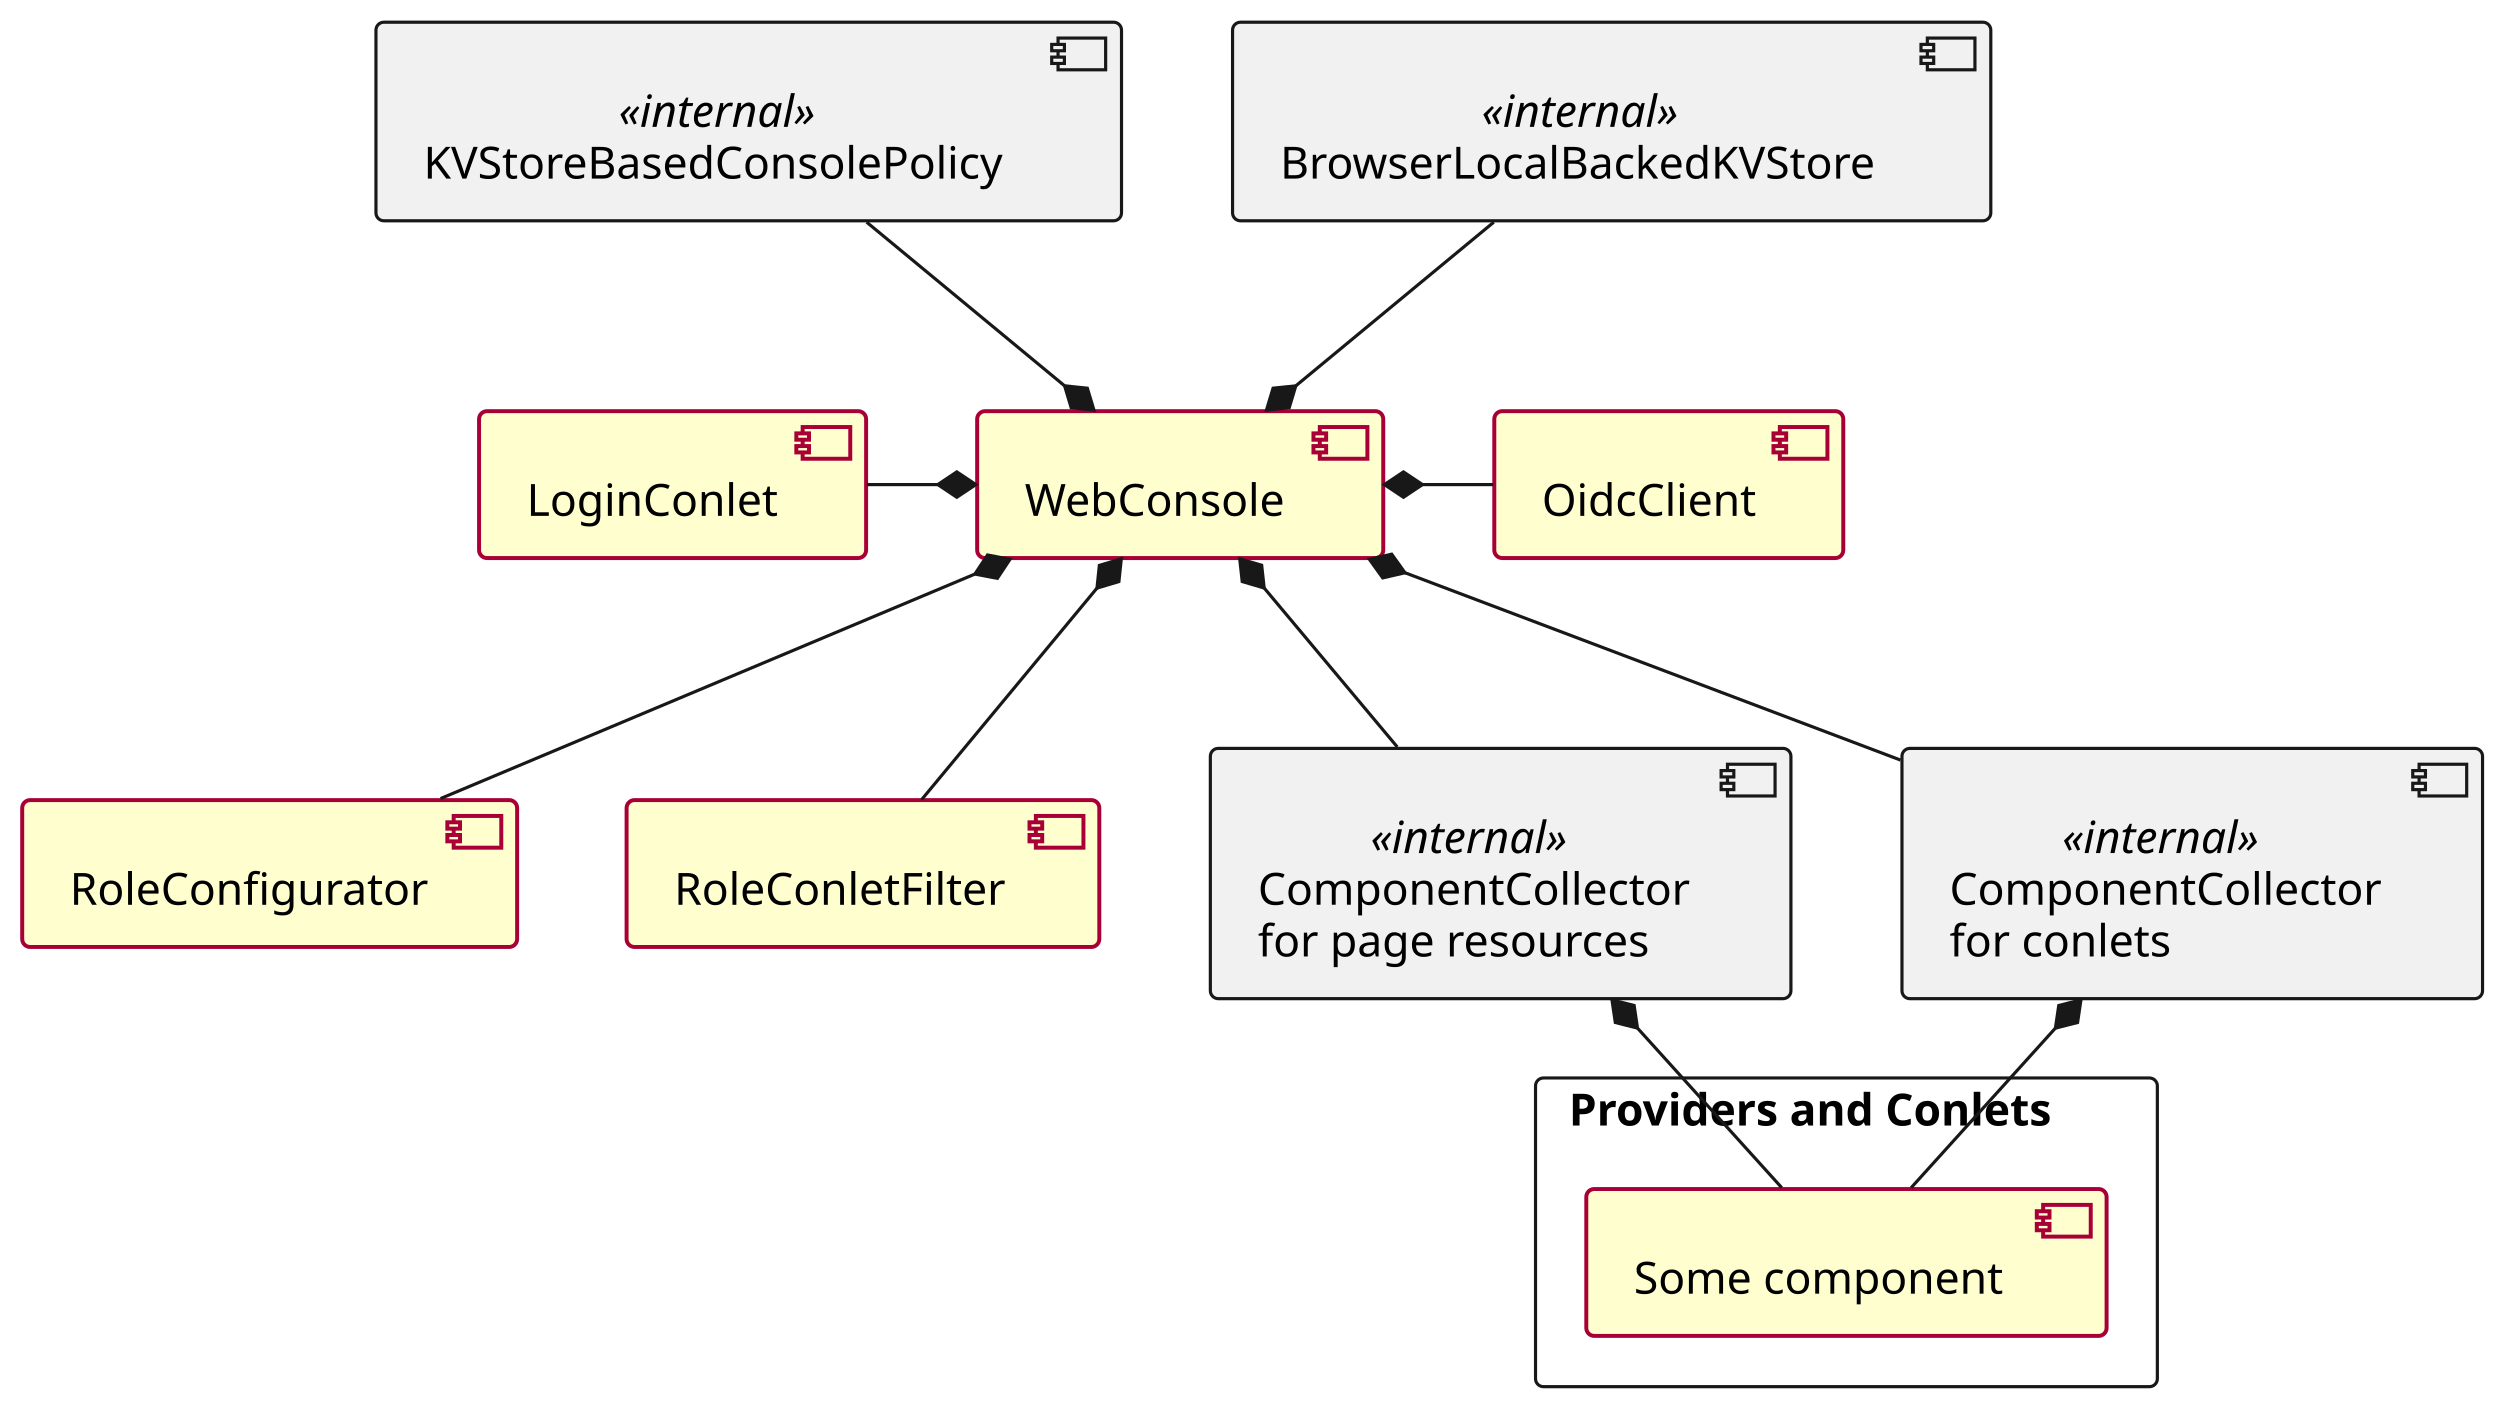
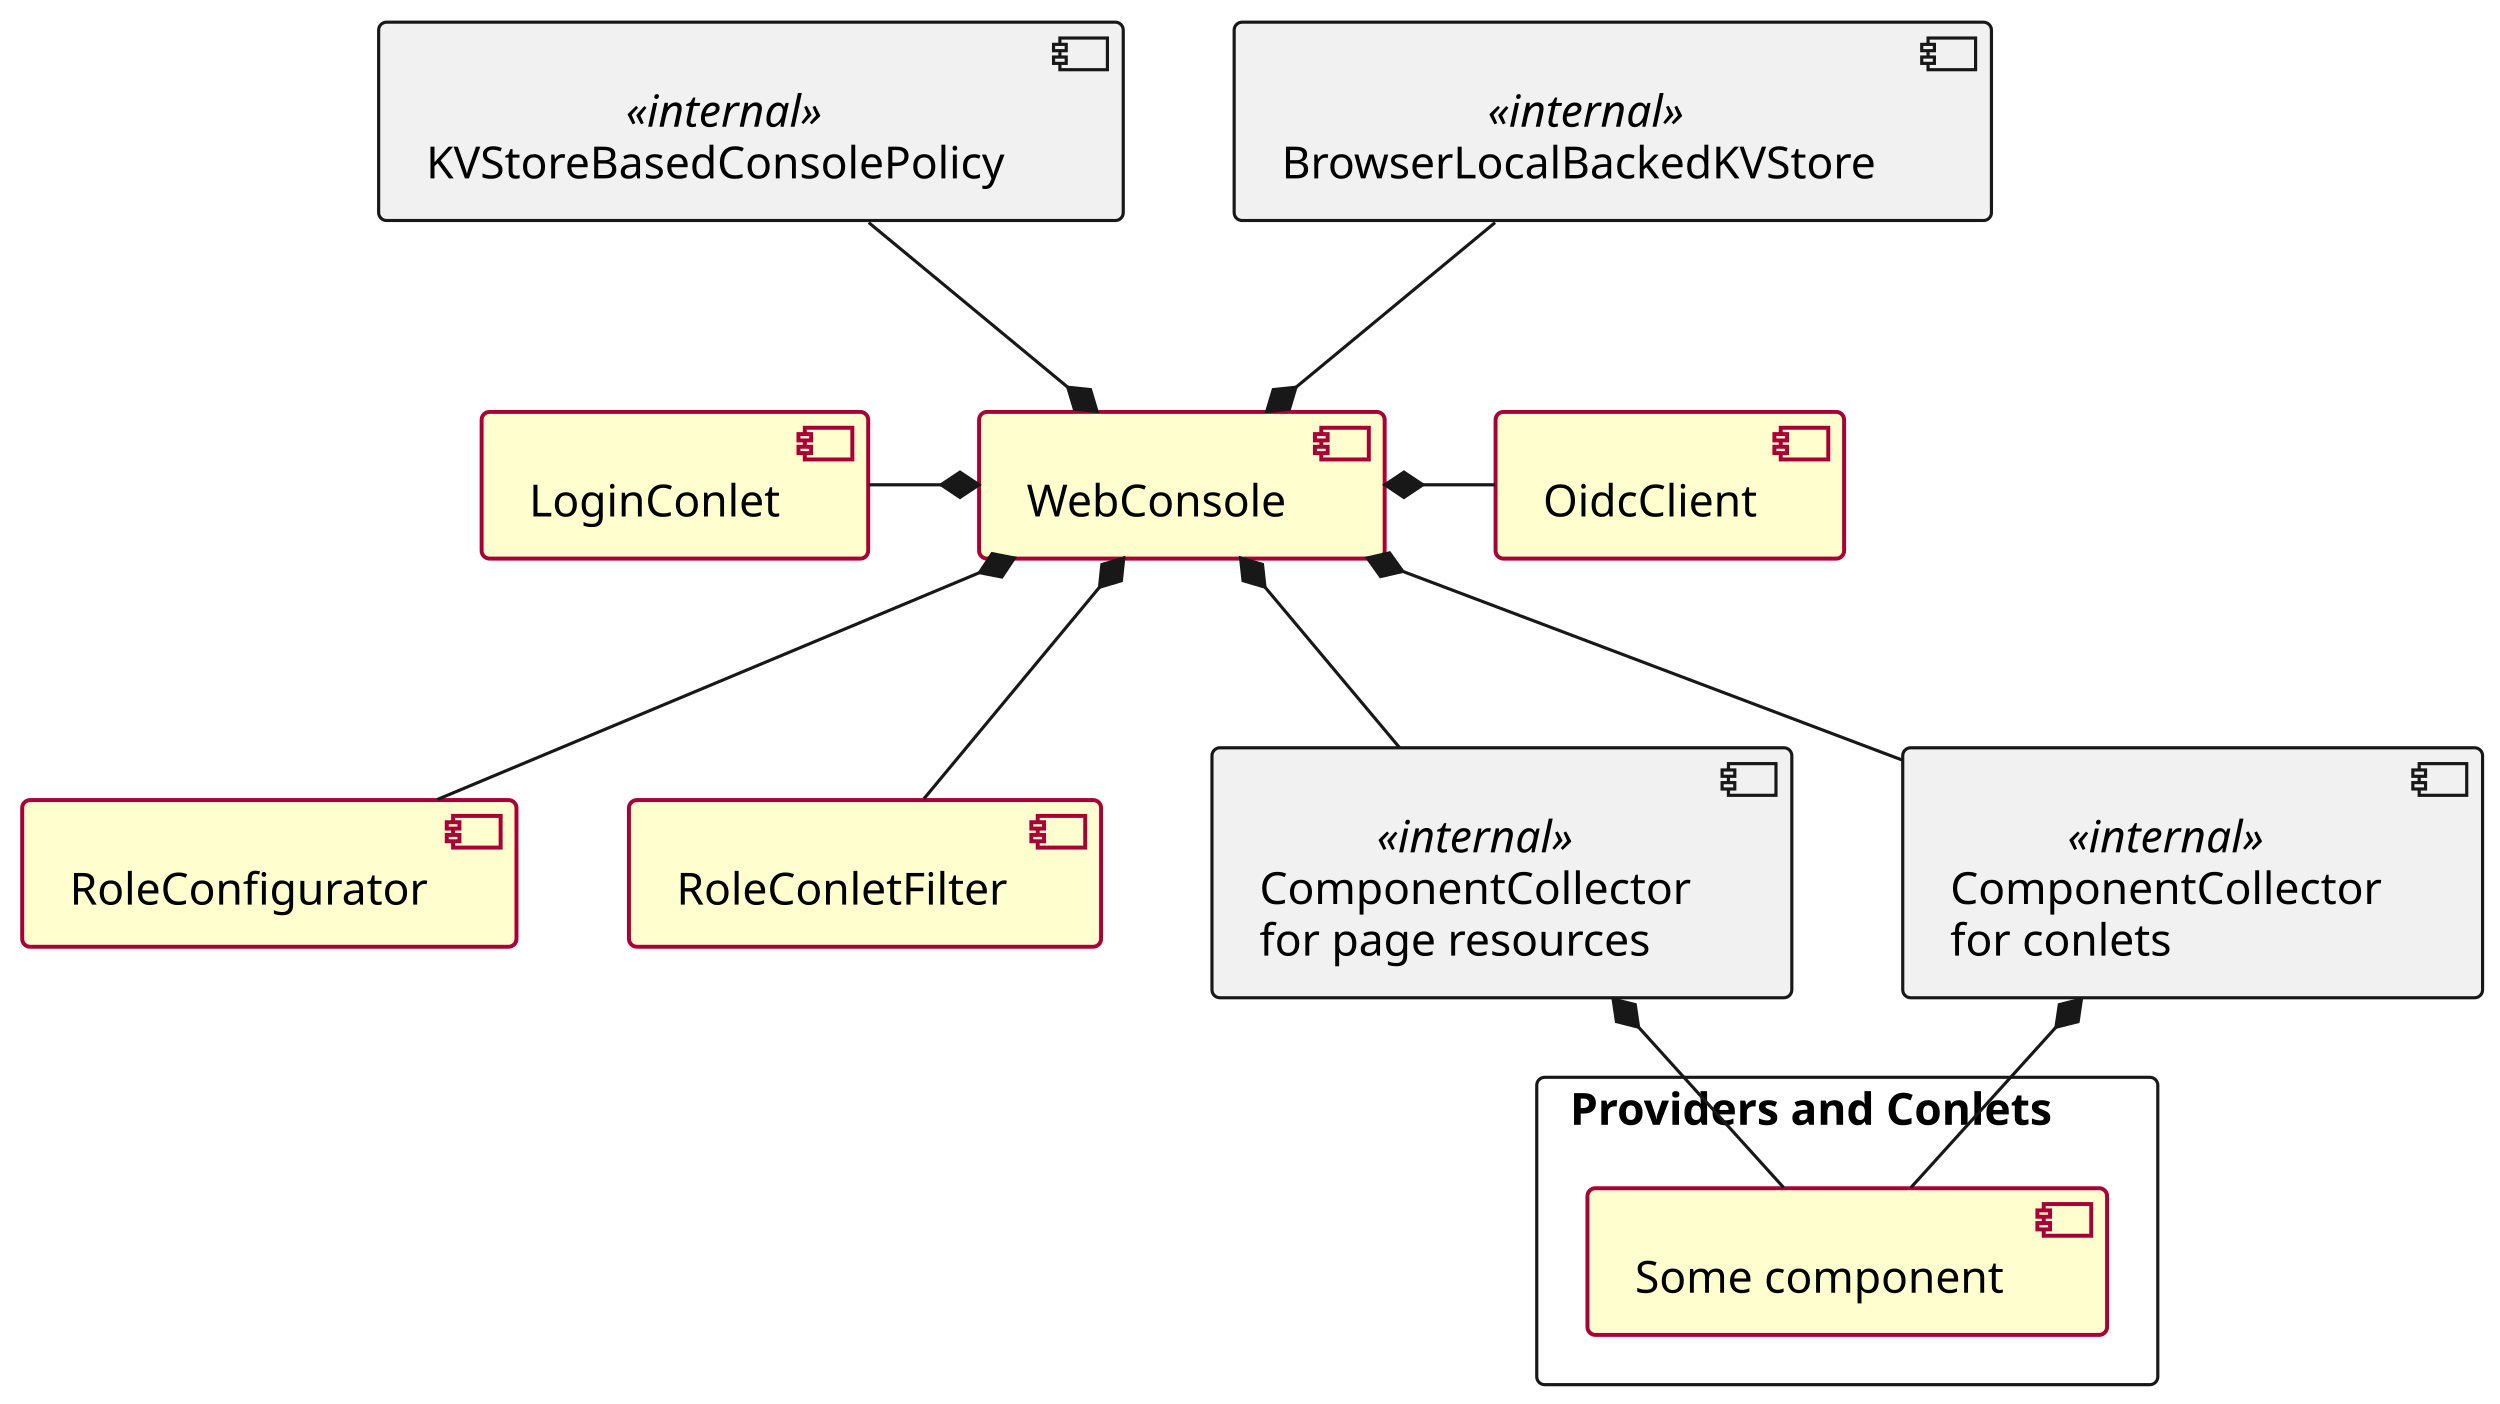
- <svg xmlns="http://www.w3.org/2000/svg" contentStyleType="text/css" height="443px" preserveAspectRatio="none" style="width:788px;height:443px;background:#FFFFFF;" version="1.1" viewBox="0 0 788 443" width="788px" zoomAndPan="magnify">
+ <svg xmlns="http://www.w3.org/2000/svg" contentStyleType="text/css" height="443px" preserveAspectRatio="none" style="width:789px;height:443px;background:#FFFFFF;" version="1.1" viewBox="0 0 789 443" width="789px" zoomAndPan="magnify">
  <defs />
  <g>
    <g id="cluster_Providers and Conlets">
-       <rect fill="none" height="97.3" rx="2.5" ry="2.5" style="stroke:#181818;stroke-width:1.0;" width="196" x="484" y="339.78" />
-       <text fill="#000000" font-family="sans-serif" font-size="14" font-weight="bold" lengthAdjust="spacing" textLength="175" x="494.5" y="354.775">Providers and Conlets</text>
+       <rect fill="none" height="97" rx="2.5" ry="2.5" style="stroke:#181818;stroke-width:1.0;" width="196" x="485" y="340" />
+       <text fill="#000000" font-family="sans-serif" font-size="14" font-weight="bold" lengthAdjust="spacing" textLength="175" x="495.5" y="354.995">Providers and Conlets</text>
    </g>
    <g id="elem_Some component">
-       <rect fill="#FEFECE" height="46.297" rx="2.5" ry="2.5" style="stroke:#A80036;stroke-width:1.25;" width="164" x="500" y="374.78" />
-       <rect fill="#FEFECE" height="10" style="stroke:#A80036;stroke-width:1.25;" width="15" x="644" y="379.78" />
-       <rect fill="#FEFECE" height="2" style="stroke:#A80036;stroke-width:1.25;" width="4" x="642" y="381.78" />
-       <rect fill="#FEFECE" height="2" style="stroke:#A80036;stroke-width:1.25;" width="4" x="642" y="385.78" />
-       <text fill="#000000" font-family="sans-serif" font-size="14" lengthAdjust="spacing" textLength="124" x="515" y="407.775">Some component</text>
+       <rect fill="#FEFECE" height="46.297" rx="2.5" ry="2.5" style="stroke:#A80036;stroke-width:1.25;" width="164" x="501" y="375" />
+       <rect fill="#FEFECE" height="10" style="stroke:#A80036;stroke-width:1.25;" width="15" x="645" y="380" />
+       <rect fill="#FEFECE" height="2" style="stroke:#A80036;stroke-width:1.25;" width="4" x="643" y="382" />
+       <rect fill="#FEFECE" height="2" style="stroke:#A80036;stroke-width:1.25;" width="4" x="643" y="386" />
+       <text fill="#000000" font-family="sans-serif" font-size="14" lengthAdjust="spacing" textLength="124" x="516" y="407.995">Some component</text>
    </g>
    <g id="elem_BrowserLocalBackedKVStore">
-       <rect fill="#F1F1F1" height="62.594" rx="2.5" ry="2.5" style="stroke:#181818;stroke-width:1.0;" width="239" x="388.5" y="7" />
-       <rect fill="#F1F1F1" height="10" style="stroke:#181818;stroke-width:1.0;" width="15" x="607.5" y="12" />
-       <rect fill="#F1F1F1" height="2" style="stroke:#181818;stroke-width:1.0;" width="4" x="605.5" y="14" />
-       <rect fill="#F1F1F1" height="2" style="stroke:#181818;stroke-width:1.0;" width="4" x="605.5" y="18" />
-       <text fill="#000000" font-family="sans-serif" font-size="14" font-style="italic" lengthAdjust="spacing" textLength="72" x="467" y="39.995">«internal»</text>
-       <text fill="#000000" font-family="sans-serif" font-size="14" lengthAdjust="spacing" textLength="199" x="403.5" y="56.292">BrowserLocalBackedKVStore</text>
+       <rect fill="#F1F1F1" height="62.594" rx="2.5" ry="2.5" style="stroke:#181818;stroke-width:1.0;" width="239" x="389.5" y="7" />
+       <rect fill="#F1F1F1" height="10" style="stroke:#181818;stroke-width:1.0;" width="15" x="608.5" y="12" />
+       <rect fill="#F1F1F1" height="2" style="stroke:#181818;stroke-width:1.0;" width="4" x="606.5" y="14" />
+       <rect fill="#F1F1F1" height="2" style="stroke:#181818;stroke-width:1.0;" width="4" x="606.5" y="18" />
+       <text fill="#000000" font-family="sans-serif" font-size="14" font-style="italic" lengthAdjust="spacing" textLength="69" x="469.5" y="39.995">«internal»</text>
+       <text fill="#000000" font-family="sans-serif" font-size="14" lengthAdjust="spacing" textLength="199" x="404.5" y="56.292">BrowserLocalBackedKVStore</text>
    </g>
    <g id="elem_WebConsole">
-       <rect fill="#FEFECE" height="46.297" rx="2.5" ry="2.5" style="stroke:#A80036;stroke-width:1.25;" width="128" x="308" y="129.6" />
-       <rect fill="#FEFECE" height="10" style="stroke:#A80036;stroke-width:1.25;" width="15" x="416" y="134.6" />
-       <rect fill="#FEFECE" height="2" style="stroke:#A80036;stroke-width:1.25;" width="4" x="414" y="136.6" />
-       <rect fill="#FEFECE" height="2" style="stroke:#A80036;stroke-width:1.25;" width="4" x="414" y="140.6" />
-       <text fill="#000000" font-family="sans-serif" font-size="14" lengthAdjust="spacing" textLength="88" x="323" y="162.595">WebConsole</text>
+       <rect fill="#FEFECE" height="46.297" rx="2.5" ry="2.5" style="stroke:#A80036;stroke-width:1.25;" width="128" x="309" y="130" />
+       <rect fill="#FEFECE" height="10" style="stroke:#A80036;stroke-width:1.25;" width="15" x="417" y="135" />
+       <rect fill="#FEFECE" height="2" style="stroke:#A80036;stroke-width:1.25;" width="4" x="415" y="137" />
+       <rect fill="#FEFECE" height="2" style="stroke:#A80036;stroke-width:1.25;" width="4" x="415" y="141" />
+       <text fill="#000000" font-family="sans-serif" font-size="14" lengthAdjust="spacing" textLength="88" x="324" y="162.995">WebConsole</text>
    </g>
    <g id="elem_KVStoreBasedConsolePolicy">
-       <rect fill="#F1F1F1" height="62.594" rx="2.5" ry="2.5" style="stroke:#181818;stroke-width:1.0;" width="235" x="118.5" y="7" />
-       <rect fill="#F1F1F1" height="10" style="stroke:#181818;stroke-width:1.0;" width="15" x="333.5" y="12" />
-       <rect fill="#F1F1F1" height="2" style="stroke:#181818;stroke-width:1.0;" width="4" x="331.5" y="14" />
-       <rect fill="#F1F1F1" height="2" style="stroke:#181818;stroke-width:1.0;" width="4" x="331.5" y="18" />
-       <text fill="#000000" font-family="sans-serif" font-size="14" font-style="italic" lengthAdjust="spacing" textLength="72" x="195" y="39.995">«internal»</text>
-       <text fill="#000000" font-family="sans-serif" font-size="14" lengthAdjust="spacing" textLength="195" x="133.5" y="56.292">KVStoreBasedConsolePolicy</text>
+       <rect fill="#F1F1F1" height="62.594" rx="2.5" ry="2.5" style="stroke:#181818;stroke-width:1.0;" width="235" x="119.5" y="7" />
+       <rect fill="#F1F1F1" height="10" style="stroke:#181818;stroke-width:1.0;" width="15" x="334.5" y="12" />
+       <rect fill="#F1F1F1" height="2" style="stroke:#181818;stroke-width:1.0;" width="4" x="332.5" y="14" />
+       <rect fill="#F1F1F1" height="2" style="stroke:#181818;stroke-width:1.0;" width="4" x="332.5" y="18" />
+       <text fill="#000000" font-family="sans-serif" font-size="14" font-style="italic" lengthAdjust="spacing" textLength="69" x="197.5" y="39.995">«internal»</text>
+       <text fill="#000000" font-family="sans-serif" font-size="14" lengthAdjust="spacing" textLength="195" x="134.5" y="56.292">KVStoreBasedConsolePolicy</text>
    </g>
    <g id="elem_RoleConfigurator">
-       <rect fill="#FEFECE" height="46.297" rx="2.5" ry="2.5" style="stroke:#A80036;stroke-width:1.25;" width="156" x="7" y="252.19" />
-       <rect fill="#FEFECE" height="10" style="stroke:#A80036;stroke-width:1.25;" width="15" x="143" y="257.19" />
-       <rect fill="#FEFECE" height="2" style="stroke:#A80036;stroke-width:1.25;" width="4" x="141" y="259.19" />
-       <rect fill="#FEFECE" height="2" style="stroke:#A80036;stroke-width:1.25;" width="4" x="141" y="263.19" />
-       <text fill="#000000" font-family="sans-serif" font-size="14" lengthAdjust="spacing" textLength="116" x="22" y="285.185">RoleConfigurator</text>
+       <rect fill="#FEFECE" height="46.297" rx="2.5" ry="2.5" style="stroke:#A80036;stroke-width:1.25;" width="156" x="7" y="252.5" />
+       <rect fill="#FEFECE" height="10" style="stroke:#A80036;stroke-width:1.25;" width="15" x="143" y="257.5" />
+       <rect fill="#FEFECE" height="2" style="stroke:#A80036;stroke-width:1.25;" width="4" x="141" y="259.5" />
+       <rect fill="#FEFECE" height="2" style="stroke:#A80036;stroke-width:1.25;" width="4" x="141" y="263.5" />
+       <text fill="#000000" font-family="sans-serif" font-size="14" lengthAdjust="spacing" textLength="116" x="22" y="285.495">RoleConfigurator</text>
    </g>
    <g id="elem_RoleConletFilter">
-       <rect fill="#FEFECE" height="46.297" rx="2.5" ry="2.5" style="stroke:#A80036;stroke-width:1.25;" width="149" x="197.5" y="252.19" />
-       <rect fill="#FEFECE" height="10" style="stroke:#A80036;stroke-width:1.25;" width="15" x="326.5" y="257.19" />
-       <rect fill="#FEFECE" height="2" style="stroke:#A80036;stroke-width:1.25;" width="4" x="324.5" y="259.19" />
-       <rect fill="#FEFECE" height="2" style="stroke:#A80036;stroke-width:1.25;" width="4" x="324.5" y="263.19" />
-       <text fill="#000000" font-family="sans-serif" font-size="14" lengthAdjust="spacing" textLength="109" x="212.5" y="285.185">RoleConletFilter</text>
+       <rect fill="#FEFECE" height="46.297" rx="2.5" ry="2.5" style="stroke:#A80036;stroke-width:1.25;" width="149" x="198.5" y="252.5" />
+       <rect fill="#FEFECE" height="10" style="stroke:#A80036;stroke-width:1.25;" width="15" x="327.5" y="257.5" />
+       <rect fill="#FEFECE" height="2" style="stroke:#A80036;stroke-width:1.25;" width="4" x="325.5" y="259.5" />
+       <rect fill="#FEFECE" height="2" style="stroke:#A80036;stroke-width:1.25;" width="4" x="325.5" y="263.5" />
+       <text fill="#000000" font-family="sans-serif" font-size="14" lengthAdjust="spacing" textLength="109" x="213.5" y="285.495">RoleConletFilter</text>
    </g>
    <g id="elem_LoginConlet">
-       <rect fill="#FEFECE" height="46.297" rx="2.5" ry="2.5" style="stroke:#A80036;stroke-width:1.25;" width="122" x="151" y="129.6" />
-       <rect fill="#FEFECE" height="10" style="stroke:#A80036;stroke-width:1.25;" width="15" x="253" y="134.6" />
-       <rect fill="#FEFECE" height="2" style="stroke:#A80036;stroke-width:1.25;" width="4" x="251" y="136.6" />
-       <rect fill="#FEFECE" height="2" style="stroke:#A80036;stroke-width:1.25;" width="4" x="251" y="140.6" />
-       <text fill="#000000" font-family="sans-serif" font-size="14" lengthAdjust="spacing" textLength="82" x="166" y="162.595">LoginConlet</text>
+       <rect fill="#FEFECE" height="46.297" rx="2.5" ry="2.5" style="stroke:#A80036;stroke-width:1.25;" width="122" x="152" y="130" />
+       <rect fill="#FEFECE" height="10" style="stroke:#A80036;stroke-width:1.25;" width="15" x="254" y="135" />
+       <rect fill="#FEFECE" height="2" style="stroke:#A80036;stroke-width:1.25;" width="4" x="252" y="137" />
+       <rect fill="#FEFECE" height="2" style="stroke:#A80036;stroke-width:1.25;" width="4" x="252" y="141" />
+       <text fill="#000000" font-family="sans-serif" font-size="14" lengthAdjust="spacing" textLength="82" x="167" y="162.995">LoginConlet</text>
    </g>
    <g id="elem_OidcClient">
-       <rect fill="#FEFECE" height="46.297" rx="2.5" ry="2.5" style="stroke:#A80036;stroke-width:1.25;" width="110" x="471" y="129.6" />
-       <rect fill="#FEFECE" height="10" style="stroke:#A80036;stroke-width:1.25;" width="15" x="561" y="134.6" />
-       <rect fill="#FEFECE" height="2" style="stroke:#A80036;stroke-width:1.25;" width="4" x="559" y="136.6" />
-       <rect fill="#FEFECE" height="2" style="stroke:#A80036;stroke-width:1.25;" width="4" x="559" y="140.6" />
-       <text fill="#000000" font-family="sans-serif" font-size="14" lengthAdjust="spacing" textLength="70" x="486" y="162.595">OidcClient</text>
+       <rect fill="#FEFECE" height="46.297" rx="2.5" ry="2.5" style="stroke:#A80036;stroke-width:1.25;" width="110" x="472" y="130" />
+       <rect fill="#FEFECE" height="10" style="stroke:#A80036;stroke-width:1.25;" width="15" x="562" y="135" />
+       <rect fill="#FEFECE" height="2" style="stroke:#A80036;stroke-width:1.25;" width="4" x="560" y="137" />
+       <rect fill="#FEFECE" height="2" style="stroke:#A80036;stroke-width:1.25;" width="4" x="560" y="141" />
+       <text fill="#000000" font-family="sans-serif" font-size="14" lengthAdjust="spacing" textLength="70" x="487" y="162.995">OidcClient</text>
    </g>
    <g id="elem_cpr">
-       <rect fill="#F1F1F1" height="78.891" rx="2.5" ry="2.5" style="stroke:#181818;stroke-width:1.0;" width="183" x="381.5" y="235.89" />
-       <rect fill="#F1F1F1" height="10" style="stroke:#181818;stroke-width:1.0;" width="15" x="544.5" y="240.89" />
-       <rect fill="#F1F1F1" height="2" style="stroke:#181818;stroke-width:1.0;" width="4" x="542.5" y="242.89" />
-       <rect fill="#F1F1F1" height="2" style="stroke:#181818;stroke-width:1.0;" width="4" x="542.5" y="246.89" />
-       <text fill="#000000" font-family="sans-serif" font-size="14" font-style="italic" lengthAdjust="spacing" textLength="72" x="432" y="268.885">«internal»</text>
-       <text fill="#000000" font-family="sans-serif" font-size="14" lengthAdjust="spacing" textLength="143" x="396.5" y="285.182">ComponentCollector</text>
-       <text fill="#000000" font-family="sans-serif" font-size="14" lengthAdjust="spacing" textLength="131" x="396.5" y="301.479">for page resources</text>
+       <rect fill="#F1F1F1" height="78.891" rx="2.5" ry="2.5" style="stroke:#181818;stroke-width:1.0;" width="183" x="382.5" y="236" />
+       <rect fill="#F1F1F1" height="10" style="stroke:#181818;stroke-width:1.0;" width="15" x="545.5" y="241" />
+       <rect fill="#F1F1F1" height="2" style="stroke:#181818;stroke-width:1.0;" width="4" x="543.5" y="243" />
+       <rect fill="#F1F1F1" height="2" style="stroke:#181818;stroke-width:1.0;" width="4" x="543.5" y="247" />
+       <text fill="#000000" font-family="sans-serif" font-size="14" font-style="italic" lengthAdjust="spacing" textLength="69" x="434.5" y="268.995">«internal»</text>
+       <text fill="#000000" font-family="sans-serif" font-size="14" lengthAdjust="spacing" textLength="143" x="397.5" y="285.292">ComponentCollector</text>
+       <text fill="#000000" font-family="sans-serif" font-size="14" lengthAdjust="spacing" textLength="131" x="397.5" y="301.589">for page resources</text>
    </g>
    <g id="elem_cc">
-       <rect fill="#F1F1F1" height="78.891" rx="2.5" ry="2.5" style="stroke:#181818;stroke-width:1.0;" width="183" x="599.5" y="235.89" />
-       <rect fill="#F1F1F1" height="10" style="stroke:#181818;stroke-width:1.0;" width="15" x="762.5" y="240.89" />
-       <rect fill="#F1F1F1" height="2" style="stroke:#181818;stroke-width:1.0;" width="4" x="760.5" y="242.89" />
-       <rect fill="#F1F1F1" height="2" style="stroke:#181818;stroke-width:1.0;" width="4" x="760.5" y="246.89" />
-       <text fill="#000000" font-family="sans-serif" font-size="14" font-style="italic" lengthAdjust="spacing" textLength="72" x="650" y="268.885">«internal»</text>
-       <text fill="#000000" font-family="sans-serif" font-size="14" lengthAdjust="spacing" textLength="143" x="614.5" y="285.182">ComponentCollector</text>
-       <text fill="#000000" font-family="sans-serif" font-size="14" lengthAdjust="spacing" textLength="73" x="614.5" y="301.479">for conlets</text>
+       <rect fill="#F1F1F1" height="78.891" rx="2.5" ry="2.5" style="stroke:#181818;stroke-width:1.0;" width="183" x="600.5" y="236" />
+       <rect fill="#F1F1F1" height="10" style="stroke:#181818;stroke-width:1.0;" width="15" x="763.5" y="241" />
+       <rect fill="#F1F1F1" height="2" style="stroke:#181818;stroke-width:1.0;" width="4" x="761.5" y="243" />
+       <rect fill="#F1F1F1" height="2" style="stroke:#181818;stroke-width:1.0;" width="4" x="761.5" y="247" />
+       <text fill="#000000" font-family="sans-serif" font-size="14" font-style="italic" lengthAdjust="spacing" textLength="69" x="652.5" y="268.995">«internal»</text>
+       <text fill="#000000" font-family="sans-serif" font-size="14" lengthAdjust="spacing" textLength="143" x="615.5" y="285.292">ComponentCollector</text>
+       <text fill="#000000" font-family="sans-serif" font-size="14" lengthAdjust="spacing" textLength="73" x="615.5" y="301.589">for conlets</text>
    </g>
    <g id="link_BrowserLocalBackedKVStore_WebConsole">
-       <path d="M470.84,70.02 C448.19,88.75 429,104.626 408.44,121.616 " fill="none" id="BrowserLocalBackedKVStore-to-WebConsole" style="stroke:#181818;stroke-width:1.0;" />
-       <polygon fill="#181818" points="399.19,129.26,406.363,128.521,408.44,121.616,401.267,122.355,399.19,129.26" style="stroke:#181818;stroke-width:1.0;" />
+       <path d="M471.84,70.24 C449.03,89.11 429.595,105.18 409.015,122.21 " fill="none" id="BrowserLocalBackedKVStore-to-WebConsole" style="stroke:#181818;stroke-width:1.0;" />
+       <polygon fill="#181818" points="399.77,129.86,406.943,129.117,409.015,122.21,401.842,122.953,399.77,129.86" style="stroke:#181818;stroke-width:1.0;" />
    </g>
    <g id="link_KVStoreBasedConsolePolicy_WebConsole">
-       <path d="M273.16,70.02 C295.81,88.75 315,104.626 335.56,121.616 " fill="none" id="KVStoreBasedConsolePolicy-to-WebConsole" style="stroke:#181818;stroke-width:1.0;" />
-       <polygon fill="#181818" points="344.81,129.26,342.733,122.355,335.56,121.616,337.637,128.521,344.81,129.26" style="stroke:#181818;stroke-width:1.0;" />
+       <path d="M274.16,70.24 C296.97,89.11 316.405,105.18 336.985,122.21 " fill="none" id="KVStoreBasedConsolePolicy-to-WebConsole" style="stroke:#181818;stroke-width:1.0;" />
+       <polygon fill="#181818" points="346.23,129.86,344.158,122.953,336.985,122.21,339.057,129.117,346.23,129.86" style="stroke:#181818;stroke-width:1.0;" />
    </g>
    <g id="link_WebConsole_RoleConfigurator">
-       <path d="M307.287,180.939 C256.027,202.479 190.21,230.13 138.87,251.7 " fill="none" id="WebConsole-backto-RoleConfigurator" style="stroke:#181818;stroke-width:1.0;" />
-       <polygon fill="#181818" points="318.35,176.29,311.269,174.927,307.287,180.939,314.368,182.302,318.35,176.29" style="stroke:#181818;stroke-width:1.0;" />
+       <path d="M309.11,180.732 C257.3,202.412 189.83,230.64 137.98,252.33 " fill="none" id="WebConsole-backto-RoleConfigurator" style="stroke:#181818;stroke-width:1.0;" />
+       <polygon fill="#181818" points="320.18,176.1,313.101,174.726,309.11,180.732,316.189,182.106,320.18,176.1" style="stroke:#181818;stroke-width:1.0;" />
    </g>
    <g id="link_WebConsole_RoleConletFilter">
-       <path d="M345.768,185.375 C327.798,207.035 308.4,230.44 290.48,252.06 " fill="none" id="WebConsole-backto-RoleConletFilter" style="stroke:#181818;stroke-width:1.0;" />
-       <polygon fill="#181818" points="353.43,176.14,346.521,178.204,345.768,185.375,352.677,183.312,353.43,176.14" style="stroke:#181818;stroke-width:1.0;" />
+       <path d="M346.998,185.335 C329.068,206.945 309.57,230.43 291.56,252.13 " fill="none" id="WebConsole-backto-RoleConletFilter" style="stroke:#181818;stroke-width:1.0;" />
+       <polygon fill="#181818" points="354.66,176.1,347.75,178.163,346.998,185.335,353.907,183.272,354.66,176.1" style="stroke:#181818;stroke-width:1.0;" />
    </g>
    <g id="link_LoginConlet_WebConsole">
-       <path d="M273.25,152.74 C284.69,152.74 284.14,152.74 295.58,152.74 " fill="none" id="LoginConlet-to-WebConsole" style="stroke:#181818;stroke-width:1.0;" />
-       <polygon fill="#181818" points="307.58,152.74,301.58,148.74,295.58,152.74,301.58,156.74,307.58,152.74" style="stroke:#181818;stroke-width:1.0;" />
+       <path d="M274.25,153 C285.82,153 285.39,153 296.97,153 " fill="none" id="LoginConlet-to-WebConsole" style="stroke:#181818;stroke-width:1.0;" />
+       <polygon fill="#181818" points="308.97,153,302.97,149,296.97,153,302.97,157,308.97,153" style="stroke:#181818;stroke-width:1.0;" />
    </g>
    <g id="link_WebConsole_OidcClient">
-       <path d="M448.37,152.74 C459.8,152.74 459.24,152.74 470.68,152.74 " fill="none" id="WebConsole-backto-OidcClient" style="stroke:#181818;stroke-width:1.0;" />
-       <polygon fill="#181818" points="436.37,152.74,442.37,156.74,448.37,152.74,442.37,148.74,436.37,152.74" style="stroke:#181818;stroke-width:1.0;" />
+       <path d="M449.07,153 C460.66,153 460.25,153 471.85,153 " fill="none" id="WebConsole-backto-OidcClient" style="stroke:#181818;stroke-width:1.0;" />
+       <polygon fill="#181818" points="437.07,153,443.07,157,449.07,153,443.07,149,437.07,153" style="stroke:#181818;stroke-width:1.0;" />
    </g>
    <g id="link_WebConsole_cpr">
-       <path d="M398.465,185.34 C412.385,201.96 424.01,215.84 440.43,235.45 " fill="none" id="WebConsole-backto-cpr" style="stroke:#181818;stroke-width:1.0;" />
-       <polygon fill="#181818" points="390.76,176.14,391.546,183.308,398.465,185.34,397.679,178.171,390.76,176.14" style="stroke:#181818;stroke-width:1.0;" />
+       <path d="M399.227,185.298 C413.237,202.018 425.12,216.18 441.69,235.95 " fill="none" id="WebConsole-backto-cpr" style="stroke:#181818;stroke-width:1.0;" />
+       <polygon fill="#181818" points="391.52,176.1,392.308,183.268,399.227,185.298,398.44,178.13,391.52,176.1" style="stroke:#181818;stroke-width:1.0;" />
    </g>
    <g id="link_WebConsole_cc">
-       <path d="M442.855,180.533 C489.915,198.323 545.18,219.21 599.05,239.58 " fill="none" id="WebConsole-backto-cc" style="stroke:#181818;stroke-width:1.0;" />
-       <polygon fill="#181818" points="431.63,176.29,435.828,182.153,442.855,180.533,438.657,174.67,431.63,176.29" style="stroke:#181818;stroke-width:1.0;" />
+       <path d="M442.735,180.342 C489.945,198.182 546,219.35 600.35,239.88 " fill="none" id="WebConsole-backto-cc" style="stroke:#181818;stroke-width:1.0;" />
+       <polygon fill="#181818" points="431.51,176.1,435.709,181.963,442.735,180.342,438.537,174.479,431.51,176.1" style="stroke:#181818;stroke-width:1.0;" />
    </g>
    <g id="link_cpr_Some component">
-       <path d="M516.136,324.062 C533.806,343.613 546.57,357.73 561.6,374.36 " fill="none" id="cpr-backto-Some component" style="stroke:#181818;stroke-width:1.0;" />
-       <polygon fill="#181818" points="508.09,315.16,509.146,322.293,516.136,324.062,515.081,316.929,508.09,315.16" style="stroke:#181818;stroke-width:1.0;" />
+       <path d="M517.139,324.19 C534.939,343.87 547.86,358.16 562.91,374.8 " fill="none" id="cpr-backto-Some component" style="stroke:#181818;stroke-width:1.0;" />
+       <polygon fill="#181818" points="509.09,315.29,510.148,322.423,517.139,324.19,516.081,317.057,509.09,315.29" style="stroke:#181818;stroke-width:1.0;" />
    </g>
    <g id="link_cc_Some component">
-       <path d="M647.864,324.062 C630.194,343.613 617.43,357.73 602.4,374.36 " fill="none" id="cc-backto-Some component" style="stroke:#181818;stroke-width:1.0;" />
-       <polygon fill="#181818" points="655.91,315.16,648.919,316.929,647.864,324.062,654.854,322.293,655.91,315.16" style="stroke:#181818;stroke-width:1.0;" />
+       <path d="M648.861,324.19 C631.061,343.87 618.14,358.16 603.09,374.8 " fill="none" id="cc-backto-Some component" style="stroke:#181818;stroke-width:1.0;" />
+       <polygon fill="#181818" points="656.91,315.29,649.919,317.057,648.861,324.19,655.852,322.423,656.91,315.29" style="stroke:#181818;stroke-width:1.0;" />
    </g>
  </g>
</svg>
